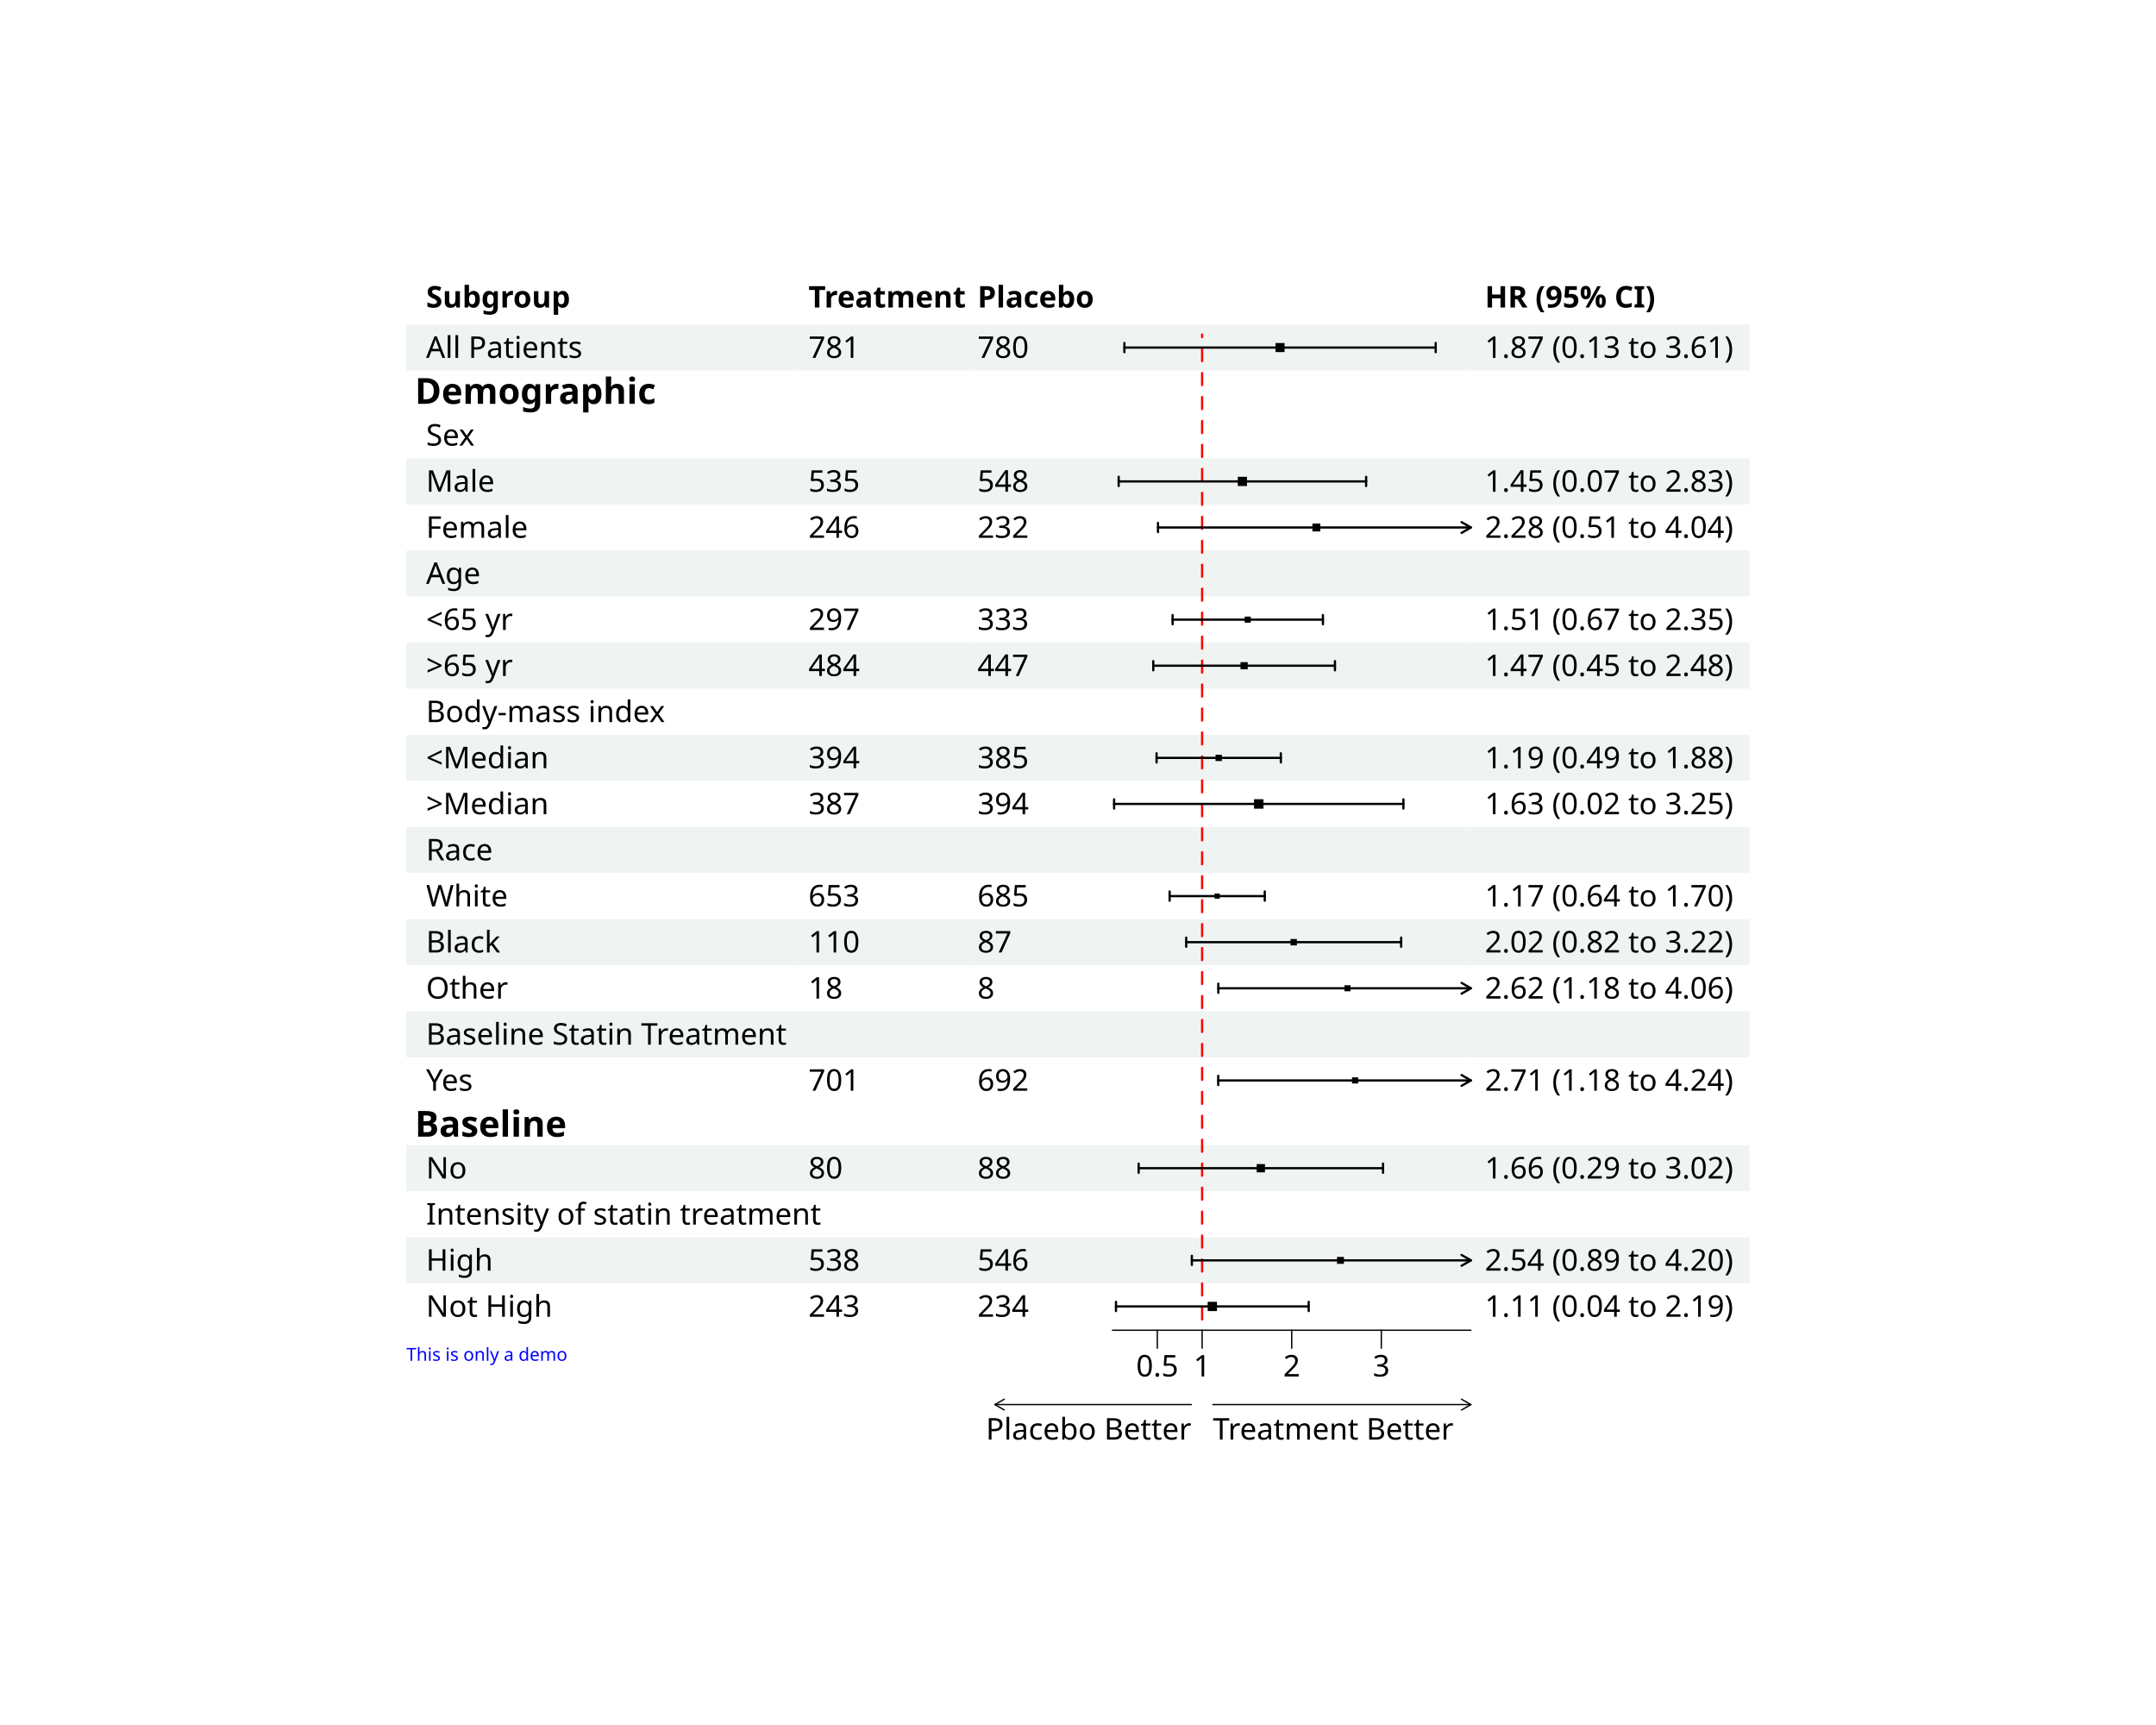
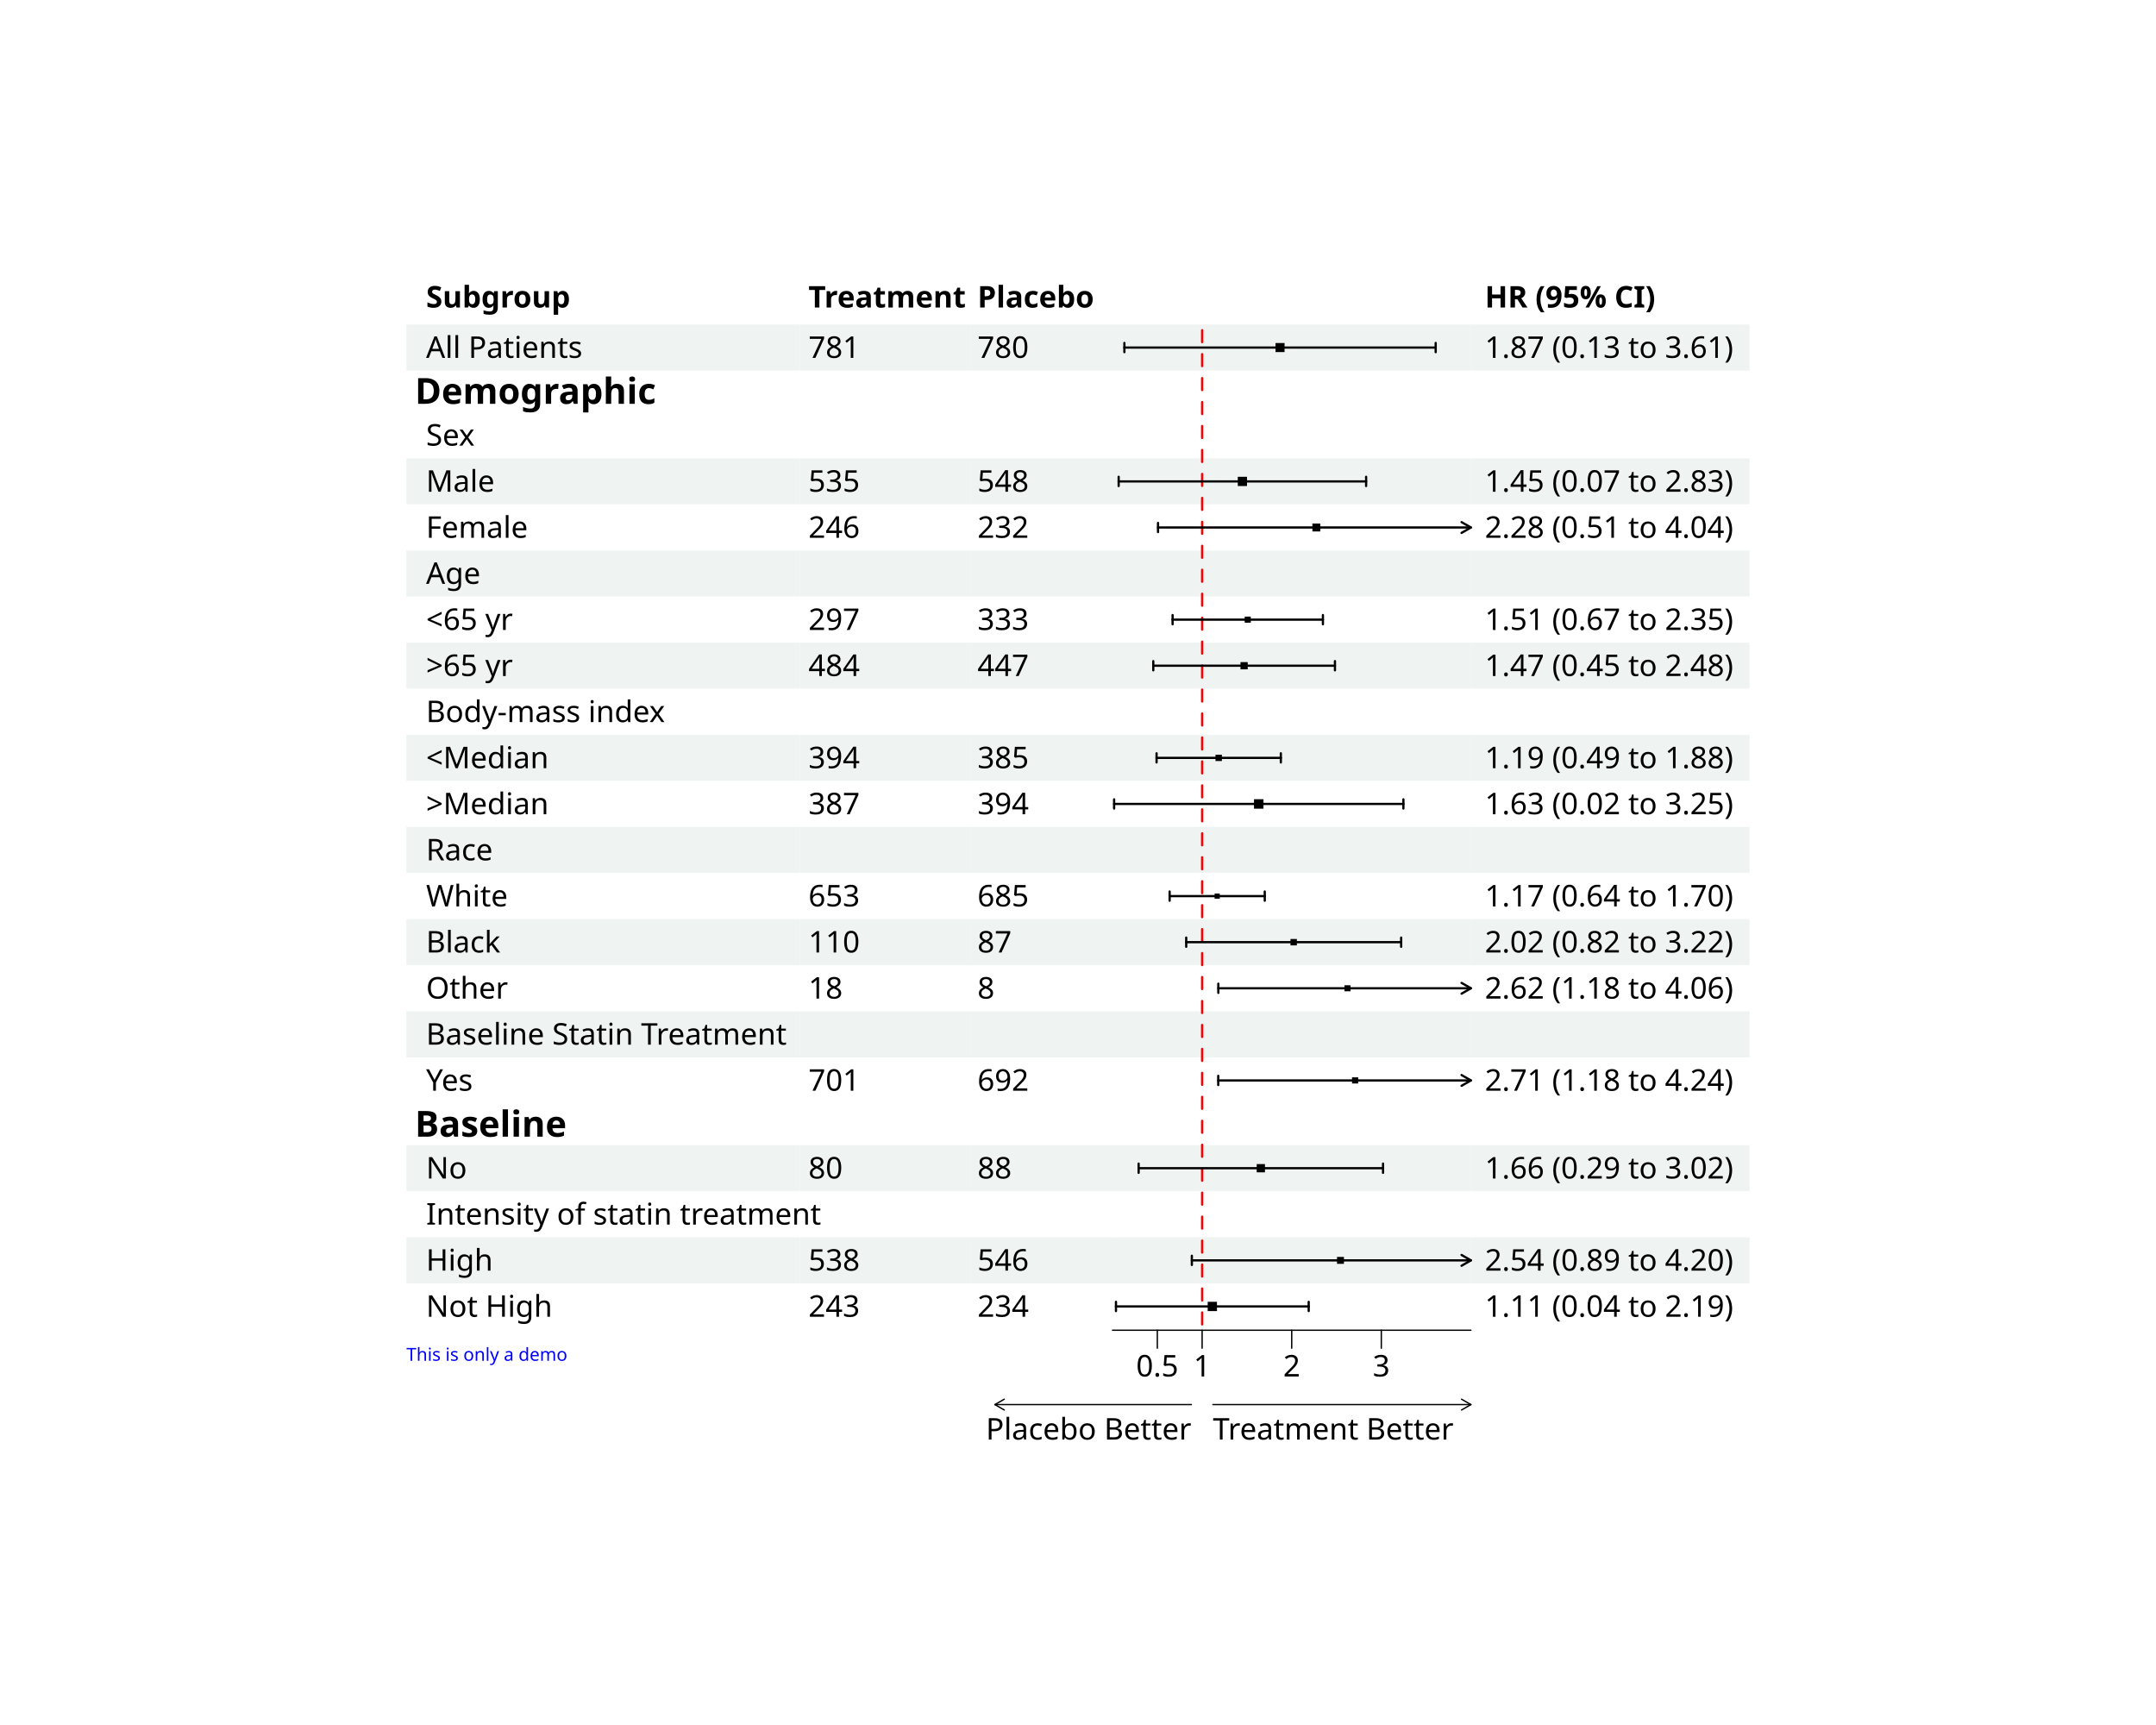
<svg xmlns="http://www.w3.org/2000/svg" class="svglite" data-engine-version="2.0" width="720.00pt" height="576.00pt" viewBox="0 0 720.00 576.00">
  <defs>
    <style type="text/css">
    .svglite line, .svglite polyline, .svglite polygon, .svglite path, .svglite rect, .svglite circle {
      fill: none;
      stroke: #000000;
      stroke-linecap: round;
      stroke-linejoin: round;
      stroke-miterlimit: 10.00;
    }
  </style>
  </defs>
  <rect width="100%" height="100%" style="stroke: none; fill: #FFFFFF;" />
  <defs>
    <clipPath id="cpMC4wMHw3MjAuMDB8MC4wMHw1NzYuMDA=">
      <rect x="0.00" y="0.00" width="720.00" height="576.00" />
    </clipPath>
  </defs>
  <g clip-path="url(#cpMC4wMHw3MjAuMDB8MC4wMHw1NzYuMDA=)">
    <rect x="135.72" y="90.14" width="131.41" height="18.22" style="stroke-width: 0.75; stroke: none; fill: #FFFFFF;" />
    <rect x="267.13" y="90.14" width="56.91" height="18.22" style="stroke-width: 0.75; stroke: none; fill: #FFFFFF;" />
    <rect x="324.05" y="90.14" width="47.48" height="18.22" style="stroke-width: 0.75; stroke: none; fill: #FFFFFF;" />
    <rect x="371.53" y="90.14" width="119.68" height="18.22" style="stroke-width: 0.75; stroke: none; fill: #FFFFFF;" />
    <rect x="491.21" y="90.14" width="93.06" height="18.22" style="stroke-width: 0.75; stroke: none; fill: #FFFFFF;" />
    <rect x="135.72" y="108.36" width="131.41" height="15.39" style="stroke-width: 0.75; stroke: none; fill: #EFF3F2;" />
    <rect x="135.72" y="137.67" width="131.41" height="15.39" style="stroke-width: 0.75; stroke: none; fill: #FFFFFF;" />
    <rect x="135.72" y="153.06" width="131.41" height="15.39" style="stroke-width: 0.75; stroke: none; fill: #EFF3F2;" />
    <rect x="135.72" y="168.44" width="131.41" height="15.39" style="stroke-width: 0.75; stroke: none; fill: #FFFFFF;" />
    <rect x="135.72" y="183.83" width="131.41" height="15.39" style="stroke-width: 0.75; stroke: none; fill: #EFF3F2;" />
    <rect x="135.72" y="199.21" width="131.41" height="15.39" style="stroke-width: 0.75; stroke: none; fill: #FFFFFF;" />
    <rect x="135.72" y="214.60" width="131.41" height="15.39" style="stroke-width: 0.75; stroke: none; fill: #EFF3F2;" />
    <rect x="135.72" y="229.99" width="131.41" height="15.39" style="stroke-width: 0.75; stroke: none; fill: #FFFFFF;" />
    <rect x="135.72" y="245.37" width="131.41" height="15.39" style="stroke-width: 0.75; stroke: none; fill: #EFF3F2;" />
    <rect x="135.72" y="260.76" width="131.41" height="15.39" style="stroke-width: 0.75; stroke: none; fill: #FFFFFF;" />
    <rect x="135.72" y="276.14" width="131.41" height="15.39" style="stroke-width: 0.75; stroke: none; fill: #EFF3F2;" />
    <rect x="135.72" y="291.53" width="131.41" height="15.39" style="stroke-width: 0.75; stroke: none; fill: #FFFFFF;" />
    <rect x="135.72" y="306.92" width="131.41" height="15.39" style="stroke-width: 0.75; stroke: none; fill: #EFF3F2;" />
    <rect x="135.72" y="322.30" width="131.41" height="15.39" style="stroke-width: 0.75; stroke: none; fill: #FFFFFF;" />
    <rect x="135.72" y="337.69" width="131.41" height="15.39" style="stroke-width: 0.75; stroke: none; fill: #EFF3F2;" />
    <rect x="135.72" y="353.07" width="131.41" height="15.39" style="stroke-width: 0.75; stroke: none; fill: #FFFFFF;" />
    <rect x="135.72" y="382.39" width="131.41" height="15.39" style="stroke-width: 0.75; stroke: none; fill: #EFF3F2;" />
    <rect x="135.72" y="397.77" width="131.41" height="15.39" style="stroke-width: 0.75; stroke: none; fill: #FFFFFF;" />
    <rect x="135.72" y="413.16" width="131.41" height="15.39" style="stroke-width: 0.75; stroke: none; fill: #EFF3F2;" />
    <rect x="135.72" y="428.55" width="131.41" height="15.39" style="stroke-width: 0.75; stroke: none; fill: #FFFFFF;" />
    <rect x="267.13" y="108.36" width="56.91" height="15.39" style="stroke-width: 0.75; stroke: none; fill: #EFF3F2;" />
    <rect x="267.13" y="137.67" width="56.91" height="15.39" style="stroke-width: 0.75; stroke: none; fill: #FFFFFF;" />
    <rect x="267.13" y="153.06" width="56.91" height="15.39" style="stroke-width: 0.75; stroke: none; fill: #EFF3F2;" />
    <rect x="267.13" y="168.44" width="56.91" height="15.39" style="stroke-width: 0.75; stroke: none; fill: #FFFFFF;" />
    <rect x="267.13" y="183.83" width="56.91" height="15.39" style="stroke-width: 0.75; stroke: none; fill: #EFF3F2;" />
    <rect x="267.13" y="199.21" width="56.91" height="15.39" style="stroke-width: 0.75; stroke: none; fill: #FFFFFF;" />
    <rect x="267.13" y="214.60" width="56.91" height="15.39" style="stroke-width: 0.75; stroke: none; fill: #EFF3F2;" />
    <rect x="267.13" y="229.99" width="56.91" height="15.39" style="stroke-width: 0.75; stroke: none; fill: #FFFFFF;" />
    <rect x="267.13" y="245.37" width="56.91" height="15.39" style="stroke-width: 0.75; stroke: none; fill: #EFF3F2;" />
    <rect x="267.13" y="260.76" width="56.91" height="15.39" style="stroke-width: 0.75; stroke: none; fill: #FFFFFF;" />
    <rect x="267.13" y="276.14" width="56.91" height="15.39" style="stroke-width: 0.75; stroke: none; fill: #EFF3F2;" />
    <rect x="267.13" y="291.53" width="56.91" height="15.39" style="stroke-width: 0.75; stroke: none; fill: #FFFFFF;" />
    <rect x="267.13" y="306.92" width="56.91" height="15.39" style="stroke-width: 0.75; stroke: none; fill: #EFF3F2;" />
    <rect x="267.13" y="322.30" width="56.91" height="15.39" style="stroke-width: 0.75; stroke: none; fill: #FFFFFF;" />
    <rect x="267.13" y="337.69" width="56.91" height="15.39" style="stroke-width: 0.75; stroke: none; fill: #EFF3F2;" />
    <rect x="267.13" y="353.07" width="56.91" height="15.39" style="stroke-width: 0.75; stroke: none; fill: #FFFFFF;" />
    <rect x="267.13" y="382.39" width="56.91" height="15.39" style="stroke-width: 0.75; stroke: none; fill: #EFF3F2;" />
    <rect x="267.13" y="397.77" width="56.91" height="15.39" style="stroke-width: 0.75; stroke: none; fill: #FFFFFF;" />
    <rect x="267.13" y="413.16" width="56.91" height="15.39" style="stroke-width: 0.75; stroke: none; fill: #EFF3F2;" />
    <rect x="267.13" y="428.55" width="56.91" height="15.39" style="stroke-width: 0.75; stroke: none; fill: #FFFFFF;" />
    <rect x="324.05" y="108.36" width="47.48" height="15.39" style="stroke-width: 0.75; stroke: none; fill: #EFF3F2;" />
    <rect x="324.05" y="137.67" width="47.48" height="15.39" style="stroke-width: 0.75; stroke: none; fill: #FFFFFF;" />
    <rect x="324.05" y="153.06" width="47.48" height="15.39" style="stroke-width: 0.75; stroke: none; fill: #EFF3F2;" />
    <rect x="324.05" y="168.44" width="47.48" height="15.39" style="stroke-width: 0.75; stroke: none; fill: #FFFFFF;" />
    <rect x="324.05" y="183.83" width="47.48" height="15.39" style="stroke-width: 0.75; stroke: none; fill: #EFF3F2;" />
    <rect x="324.05" y="199.21" width="47.48" height="15.39" style="stroke-width: 0.75; stroke: none; fill: #FFFFFF;" />
    <rect x="324.05" y="214.60" width="47.48" height="15.39" style="stroke-width: 0.75; stroke: none; fill: #EFF3F2;" />
    <rect x="324.05" y="229.99" width="47.48" height="15.39" style="stroke-width: 0.75; stroke: none; fill: #FFFFFF;" />
    <rect x="324.05" y="245.37" width="47.48" height="15.39" style="stroke-width: 0.75; stroke: none; fill: #EFF3F2;" />
    <rect x="324.05" y="260.76" width="47.48" height="15.39" style="stroke-width: 0.75; stroke: none; fill: #FFFFFF;" />
    <rect x="324.05" y="276.14" width="47.48" height="15.39" style="stroke-width: 0.75; stroke: none; fill: #EFF3F2;" />
    <rect x="324.05" y="291.53" width="47.48" height="15.39" style="stroke-width: 0.75; stroke: none; fill: #FFFFFF;" />
    <rect x="324.05" y="306.92" width="47.48" height="15.39" style="stroke-width: 0.75; stroke: none; fill: #EFF3F2;" />
    <rect x="324.05" y="322.30" width="47.48" height="15.39" style="stroke-width: 0.75; stroke: none; fill: #FFFFFF;" />
    <rect x="324.05" y="337.69" width="47.48" height="15.39" style="stroke-width: 0.75; stroke: none; fill: #EFF3F2;" />
    <rect x="324.05" y="353.07" width="47.48" height="15.39" style="stroke-width: 0.75; stroke: none; fill: #FFFFFF;" />
    <rect x="324.05" y="382.39" width="47.48" height="15.39" style="stroke-width: 0.75; stroke: none; fill: #EFF3F2;" />
    <rect x="324.05" y="397.77" width="47.48" height="15.39" style="stroke-width: 0.75; stroke: none; fill: #FFFFFF;" />
    <rect x="324.05" y="413.16" width="47.48" height="15.39" style="stroke-width: 0.75; stroke: none; fill: #EFF3F2;" />
    <rect x="324.05" y="428.55" width="47.48" height="15.39" style="stroke-width: 0.75; stroke: none; fill: #FFFFFF;" />
    <rect x="371.53" y="108.36" width="119.68" height="15.39" style="stroke-width: 0.75; stroke: none; fill: #EFF3F2;" />
    <rect x="371.53" y="137.67" width="119.68" height="15.39" style="stroke-width: 0.75; stroke: none; fill: #FFFFFF;" />
    <rect x="371.53" y="153.06" width="119.68" height="15.39" style="stroke-width: 0.75; stroke: none; fill: #EFF3F2;" />
    <rect x="371.53" y="168.44" width="119.68" height="15.39" style="stroke-width: 0.75; stroke: none; fill: #FFFFFF;" />
    <rect x="371.53" y="183.83" width="119.68" height="15.39" style="stroke-width: 0.75; stroke: none; fill: #EFF3F2;" />
    <rect x="371.53" y="199.21" width="119.68" height="15.39" style="stroke-width: 0.75; stroke: none; fill: #FFFFFF;" />
    <rect x="371.53" y="214.60" width="119.68" height="15.39" style="stroke-width: 0.75; stroke: none; fill: #EFF3F2;" />
    <rect x="371.53" y="229.99" width="119.68" height="15.39" style="stroke-width: 0.75; stroke: none; fill: #FFFFFF;" />
    <rect x="371.53" y="245.37" width="119.68" height="15.39" style="stroke-width: 0.75; stroke: none; fill: #EFF3F2;" />
    <rect x="371.53" y="260.76" width="119.68" height="15.39" style="stroke-width: 0.75; stroke: none; fill: #FFFFFF;" />
    <rect x="371.53" y="276.14" width="119.68" height="15.39" style="stroke-width: 0.75; stroke: none; fill: #EFF3F2;" />
    <rect x="371.53" y="291.53" width="119.68" height="15.39" style="stroke-width: 0.75; stroke: none; fill: #FFFFFF;" />
    <rect x="371.53" y="306.92" width="119.68" height="15.39" style="stroke-width: 0.75; stroke: none; fill: #EFF3F2;" />
    <rect x="371.53" y="322.30" width="119.68" height="15.39" style="stroke-width: 0.75; stroke: none; fill: #FFFFFF;" />
    <rect x="371.53" y="337.69" width="119.68" height="15.39" style="stroke-width: 0.75; stroke: none; fill: #EFF3F2;" />
    <rect x="371.53" y="353.07" width="119.68" height="15.39" style="stroke-width: 0.75; stroke: none; fill: #FFFFFF;" />
    <rect x="371.53" y="382.39" width="119.68" height="15.39" style="stroke-width: 0.75; stroke: none; fill: #EFF3F2;" />
    <rect x="371.53" y="397.77" width="119.68" height="15.39" style="stroke-width: 0.75; stroke: none; fill: #FFFFFF;" />
    <rect x="371.53" y="413.16" width="119.68" height="15.39" style="stroke-width: 0.75; stroke: none; fill: #EFF3F2;" />
    <rect x="371.53" y="428.55" width="119.68" height="15.39" style="stroke-width: 0.75; stroke: none; fill: #FFFFFF;" />
    <rect x="491.21" y="108.36" width="93.06" height="15.39" style="stroke-width: 0.75; stroke: none; fill: #EFF3F2;" />
    <rect x="491.21" y="137.67" width="93.06" height="15.39" style="stroke-width: 0.75; stroke: none; fill: #FFFFFF;" />
    <rect x="491.21" y="153.06" width="93.06" height="15.39" style="stroke-width: 0.75; stroke: none; fill: #EFF3F2;" />
    <rect x="491.21" y="168.44" width="93.06" height="15.39" style="stroke-width: 0.75; stroke: none; fill: #FFFFFF;" />
    <rect x="491.21" y="183.83" width="93.06" height="15.39" style="stroke-width: 0.75; stroke: none; fill: #EFF3F2;" />
    <rect x="491.21" y="199.21" width="93.06" height="15.39" style="stroke-width: 0.75; stroke: none; fill: #FFFFFF;" />
    <rect x="491.21" y="214.60" width="93.06" height="15.39" style="stroke-width: 0.75; stroke: none; fill: #EFF3F2;" />
    <rect x="491.21" y="229.99" width="93.06" height="15.39" style="stroke-width: 0.75; stroke: none; fill: #FFFFFF;" />
    <rect x="491.21" y="245.37" width="93.06" height="15.39" style="stroke-width: 0.75; stroke: none; fill: #EFF3F2;" />
    <rect x="491.21" y="260.76" width="93.06" height="15.39" style="stroke-width: 0.75; stroke: none; fill: #FFFFFF;" />
    <rect x="491.21" y="276.14" width="93.06" height="15.39" style="stroke-width: 0.75; stroke: none; fill: #EFF3F2;" />
    <rect x="491.21" y="291.53" width="93.06" height="15.39" style="stroke-width: 0.75; stroke: none; fill: #FFFFFF;" />
    <rect x="491.21" y="306.92" width="93.06" height="15.39" style="stroke-width: 0.75; stroke: none; fill: #EFF3F2;" />
    <rect x="491.21" y="322.30" width="93.06" height="15.39" style="stroke-width: 0.75; stroke: none; fill: #FFFFFF;" />
    <rect x="491.21" y="337.69" width="93.06" height="15.39" style="stroke-width: 0.75; stroke: none; fill: #EFF3F2;" />
    <rect x="491.21" y="353.07" width="93.06" height="15.39" style="stroke-width: 0.75; stroke: none; fill: #FFFFFF;" />
    <rect x="491.21" y="382.39" width="93.06" height="15.39" style="stroke-width: 0.75; stroke: none; fill: #EFF3F2;" />
    <rect x="491.21" y="397.77" width="93.06" height="15.39" style="stroke-width: 0.75; stroke: none; fill: #FFFFFF;" />
    <rect x="491.21" y="413.16" width="93.06" height="15.39" style="stroke-width: 0.75; stroke: none; fill: #EFF3F2;" />
    <rect x="491.21" y="428.55" width="93.06" height="15.39" style="stroke-width: 0.75; stroke: none; fill: #FFFFFF;" />
    <text x="142.29" y="102.69" style="font-size: 10.00px; font-weight: bold; font-family: sans;" textLength="43.37px" lengthAdjust="spacingAndGlyphs">Subgroup</text>
    <text x="142.29" y="119.49" style="font-size: 10.00px; font-family: sans;" textLength="58.36px" lengthAdjust="spacingAndGlyphs">   All Patients</text>
    <text x="269.98" y="102.69" style="font-size: 10.00px; font-weight: bold; font-family: sans;" textLength="45.58px" lengthAdjust="spacingAndGlyphs">Treatment</text>
    <text x="142.29" y="148.80" style="font-size: 10.00px; font-family: sans;" textLength="17.24px" lengthAdjust="spacingAndGlyphs">Sex</text>
    <text x="326.42" y="102.69" style="font-size: 10.00px; font-weight: bold; font-family: sans;" textLength="36.14px" lengthAdjust="spacingAndGlyphs">Placebo</text>
    <text x="142.29" y="164.19" style="font-size: 10.00px; font-family: sans;" textLength="35.57px" lengthAdjust="spacingAndGlyphs">     Male</text>
    <text x="377.52" y="102.69" style="font-size: 10.00px; font-weight: bold; font-family: sans;" textLength="2.78px" lengthAdjust="spacingAndGlyphs"> </text>
    <text x="142.29" y="179.58" style="font-size: 10.00px; font-family: sans;" textLength="47.24px" lengthAdjust="spacingAndGlyphs">     Female</text>
    <text x="495.87" y="102.69" style="font-size: 10.00px; font-weight: bold; font-family: sans;" textLength="56.68px" lengthAdjust="spacingAndGlyphs">HR (95% CI)</text>
    <text x="142.29" y="194.96" style="font-size: 10.00px; font-family: sans;" textLength="17.80px" lengthAdjust="spacingAndGlyphs">Age</text>
    <text x="142.29" y="210.35" style="font-size: 10.00px; font-family: sans;" textLength="41.97px" lengthAdjust="spacingAndGlyphs">     &lt;65 yr</text>
    <text x="142.29" y="225.73" style="font-size: 10.00px; font-family: sans;" textLength="41.97px" lengthAdjust="spacingAndGlyphs">     &gt;65 yr</text>
    <text x="142.29" y="241.12" style="font-size: 10.00px; font-family: sans;" textLength="76.72px" lengthAdjust="spacingAndGlyphs">Body-mass index</text>
    <text x="142.29" y="256.51" style="font-size: 10.00px; font-family: sans;" textLength="52.54px" lengthAdjust="spacingAndGlyphs">     &lt;Median</text>
    <text x="142.29" y="271.89" style="font-size: 10.00px; font-family: sans;" textLength="52.54px" lengthAdjust="spacingAndGlyphs">     &gt;Median</text>
    <text x="142.29" y="287.28" style="font-size: 10.00px; font-family: sans;" textLength="23.35px" lengthAdjust="spacingAndGlyphs">Race</text>
    <text x="142.29" y="302.66" style="font-size: 10.00px; font-family: sans;" textLength="39.45px" lengthAdjust="spacingAndGlyphs">     White</text>
    <text x="142.29" y="318.05" style="font-size: 10.00px; font-family: sans;" textLength="38.35px" lengthAdjust="spacingAndGlyphs">     Black</text>
    <text x="142.29" y="333.44" style="font-size: 10.00px; font-family: sans;" textLength="38.90px" lengthAdjust="spacingAndGlyphs">     Other</text>
    <text x="142.29" y="348.82" style="font-size: 10.00px; font-family: sans;" textLength="115.07px" lengthAdjust="spacingAndGlyphs">Baseline Statin Treatment</text>
    <text x="142.29" y="364.21" style="font-size: 10.00px; font-family: sans;" textLength="31.13px" lengthAdjust="spacingAndGlyphs">     Yes</text>
    <text x="142.29" y="393.52" style="font-size: 10.00px; font-family: sans;" textLength="26.68px" lengthAdjust="spacingAndGlyphs">     No</text>
    <text x="142.29" y="408.91" style="font-size: 10.00px; font-family: sans;" textLength="120.07px" lengthAdjust="spacingAndGlyphs">Intensity of statin treatment</text>
    <text x="142.29" y="424.29" style="font-size: 10.00px; font-family: sans;" textLength="34.46px" lengthAdjust="spacingAndGlyphs">     High</text>
    <text x="142.29" y="439.68" style="font-size: 10.00px; font-family: sans;" textLength="52.80px" lengthAdjust="spacingAndGlyphs">     Not High</text>
    <text x="269.98" y="119.49" style="font-size: 10.00px; font-family: sans;" textLength="16.69px" lengthAdjust="spacingAndGlyphs">781</text>
    <text x="269.98" y="164.19" style="font-size: 10.00px; font-family: sans;" textLength="16.69px" lengthAdjust="spacingAndGlyphs">535</text>
    <text x="269.98" y="179.58" style="font-size: 10.00px; font-family: sans;" textLength="16.69px" lengthAdjust="spacingAndGlyphs">246</text>
    <text x="269.98" y="210.35" style="font-size: 10.00px; font-family: sans;" textLength="16.69px" lengthAdjust="spacingAndGlyphs">297</text>
    <text x="269.98" y="225.73" style="font-size: 10.00px; font-family: sans;" textLength="16.69px" lengthAdjust="spacingAndGlyphs">484</text>
    <text x="269.98" y="256.51" style="font-size: 10.00px; font-family: sans;" textLength="16.69px" lengthAdjust="spacingAndGlyphs">394</text>
    <text x="269.98" y="271.89" style="font-size: 10.00px; font-family: sans;" textLength="16.69px" lengthAdjust="spacingAndGlyphs">387</text>
    <text x="269.98" y="302.66" style="font-size: 10.00px; font-family: sans;" textLength="16.69px" lengthAdjust="spacingAndGlyphs">653</text>
    <text x="269.98" y="318.05" style="font-size: 10.00px; font-family: sans;" textLength="16.69px" lengthAdjust="spacingAndGlyphs">110</text>
    <text x="269.98" y="333.44" style="font-size: 10.00px; font-family: sans;" textLength="11.12px" lengthAdjust="spacingAndGlyphs">18</text>
    <text x="269.98" y="364.21" style="font-size: 10.00px; font-family: sans;" textLength="16.69px" lengthAdjust="spacingAndGlyphs">701</text>
    <text x="269.98" y="393.52" style="font-size: 10.00px; font-family: sans;" textLength="11.12px" lengthAdjust="spacingAndGlyphs">80</text>
    <text x="269.98" y="424.29" style="font-size: 10.00px; font-family: sans;" textLength="16.69px" lengthAdjust="spacingAndGlyphs">538</text>
    <text x="269.98" y="439.68" style="font-size: 10.00px; font-family: sans;" textLength="16.69px" lengthAdjust="spacingAndGlyphs">243</text>
    <text x="326.42" y="119.49" style="font-size: 10.00px; font-family: sans;" textLength="16.69px" lengthAdjust="spacingAndGlyphs">780</text>
    <text x="326.42" y="164.19" style="font-size: 10.00px; font-family: sans;" textLength="16.69px" lengthAdjust="spacingAndGlyphs">548</text>
    <text x="326.42" y="179.58" style="font-size: 10.00px; font-family: sans;" textLength="16.69px" lengthAdjust="spacingAndGlyphs">232</text>
    <text x="326.42" y="210.35" style="font-size: 10.00px; font-family: sans;" textLength="16.69px" lengthAdjust="spacingAndGlyphs">333</text>
    <text x="326.42" y="225.73" style="font-size: 10.00px; font-family: sans;" textLength="16.69px" lengthAdjust="spacingAndGlyphs">447</text>
    <text x="326.42" y="256.51" style="font-size: 10.00px; font-family: sans;" textLength="16.69px" lengthAdjust="spacingAndGlyphs">385</text>
    <text x="326.42" y="271.89" style="font-size: 10.00px; font-family: sans;" textLength="16.69px" lengthAdjust="spacingAndGlyphs">394</text>
    <text x="326.42" y="302.66" style="font-size: 10.00px; font-family: sans;" textLength="16.69px" lengthAdjust="spacingAndGlyphs">685</text>
    <text x="326.42" y="318.05" style="font-size: 10.00px; font-family: sans;" textLength="11.12px" lengthAdjust="spacingAndGlyphs">87</text>
    <text x="326.42" y="333.44" style="font-size: 10.00px; font-family: sans;" textLength="5.56px" lengthAdjust="spacingAndGlyphs">8</text>
    <text x="326.42" y="364.21" style="font-size: 10.00px; font-family: sans;" textLength="16.69px" lengthAdjust="spacingAndGlyphs">692</text>
    <text x="326.42" y="393.52" style="font-size: 10.00px; font-family: sans;" textLength="11.12px" lengthAdjust="spacingAndGlyphs">88</text>
    <text x="326.42" y="424.29" style="font-size: 10.00px; font-family: sans;" textLength="16.69px" lengthAdjust="spacingAndGlyphs">546</text>
    <text x="326.42" y="439.68" style="font-size: 10.00px; font-family: sans;" textLength="16.69px" lengthAdjust="spacingAndGlyphs">234</text>
    <text x="377.52" y="119.49" style="font-size: 10.00px; font-family: sans;" textLength="108.34px" lengthAdjust="spacingAndGlyphs">                                       </text>
    <text x="377.52" y="148.80" style="font-size: 10.00px; font-family: sans;" textLength="108.34px" lengthAdjust="spacingAndGlyphs">                                       </text>
    <text x="377.52" y="164.19" style="font-size: 10.00px; font-family: sans;" textLength="108.34px" lengthAdjust="spacingAndGlyphs">                                       </text>
    <text x="377.52" y="179.58" style="font-size: 10.00px; font-family: sans;" textLength="108.34px" lengthAdjust="spacingAndGlyphs">                                       </text>
    <text x="377.52" y="194.96" style="font-size: 10.00px; font-family: sans;" textLength="108.34px" lengthAdjust="spacingAndGlyphs">                                       </text>
    <text x="377.52" y="210.35" style="font-size: 10.00px; font-family: sans;" textLength="108.34px" lengthAdjust="spacingAndGlyphs">                                       </text>
    <text x="377.52" y="225.73" style="font-size: 10.00px; font-family: sans;" textLength="108.34px" lengthAdjust="spacingAndGlyphs">                                       </text>
    <text x="377.52" y="241.12" style="font-size: 10.00px; font-family: sans;" textLength="108.34px" lengthAdjust="spacingAndGlyphs">                                       </text>
    <text x="377.52" y="256.51" style="font-size: 10.00px; font-family: sans;" textLength="108.34px" lengthAdjust="spacingAndGlyphs">                                       </text>
    <text x="377.52" y="271.89" style="font-size: 10.00px; font-family: sans;" textLength="108.34px" lengthAdjust="spacingAndGlyphs">                                       </text>
    <text x="377.52" y="287.28" style="font-size: 10.00px; font-family: sans;" textLength="108.34px" lengthAdjust="spacingAndGlyphs">                                       </text>
    <text x="377.52" y="302.66" style="font-size: 10.00px; font-family: sans;" textLength="108.34px" lengthAdjust="spacingAndGlyphs">                                       </text>
    <text x="377.52" y="318.05" style="font-size: 10.00px; font-family: sans;" textLength="108.34px" lengthAdjust="spacingAndGlyphs">                                       </text>
    <text x="377.52" y="333.44" style="font-size: 10.00px; font-family: sans;" textLength="108.34px" lengthAdjust="spacingAndGlyphs">                                       </text>
    <text x="377.52" y="348.82" style="font-size: 10.00px; font-family: sans;" textLength="108.34px" lengthAdjust="spacingAndGlyphs">                                       </text>
    <text x="377.52" y="364.21" style="font-size: 10.00px; font-family: sans;" textLength="108.34px" lengthAdjust="spacingAndGlyphs">                                       </text>
    <text x="377.52" y="393.52" style="font-size: 10.00px; font-family: sans;" textLength="108.34px" lengthAdjust="spacingAndGlyphs">                                       </text>
    <text x="377.52" y="408.91" style="font-size: 10.00px; font-family: sans;" textLength="108.34px" lengthAdjust="spacingAndGlyphs">                                       </text>
    <text x="377.52" y="424.29" style="font-size: 10.00px; font-family: sans;" textLength="108.34px" lengthAdjust="spacingAndGlyphs">                                       </text>
    <text x="377.52" y="439.68" style="font-size: 10.00px; font-family: sans;" textLength="108.34px" lengthAdjust="spacingAndGlyphs">                                       </text>
    <text x="495.87" y="119.49" style="font-size: 10.00px; font-family: sans;" textLength="81.73px" lengthAdjust="spacingAndGlyphs">1.87 (0.13 to 3.61)</text>
    <text x="495.87" y="164.19" style="font-size: 10.00px; font-family: sans;" textLength="81.73px" lengthAdjust="spacingAndGlyphs">1.45 (0.07 to 2.83)</text>
    <text x="495.87" y="179.58" style="font-size: 10.00px; font-family: sans;" textLength="81.73px" lengthAdjust="spacingAndGlyphs">2.28 (0.51 to 4.04)</text>
    <text x="495.87" y="210.35" style="font-size: 10.00px; font-family: sans;" textLength="81.73px" lengthAdjust="spacingAndGlyphs">1.51 (0.67 to 2.35)</text>
    <text x="495.87" y="225.73" style="font-size: 10.00px; font-family: sans;" textLength="81.73px" lengthAdjust="spacingAndGlyphs">1.47 (0.45 to 2.48)</text>
    <text x="495.87" y="256.51" style="font-size: 10.00px; font-family: sans;" textLength="81.73px" lengthAdjust="spacingAndGlyphs">1.19 (0.49 to 1.88)</text>
    <text x="495.87" y="271.89" style="font-size: 10.00px; font-family: sans;" textLength="81.73px" lengthAdjust="spacingAndGlyphs">1.63 (0.02 to 3.25)</text>
    <text x="495.87" y="302.66" style="font-size: 10.00px; font-family: sans;" textLength="81.73px" lengthAdjust="spacingAndGlyphs">1.17 (0.64 to 1.70)</text>
    <text x="495.87" y="318.05" style="font-size: 10.00px; font-family: sans;" textLength="81.73px" lengthAdjust="spacingAndGlyphs">2.02 (0.82 to 3.22)</text>
    <text x="495.87" y="333.44" style="font-size: 10.00px; font-family: sans;" textLength="81.73px" lengthAdjust="spacingAndGlyphs">2.62 (1.18 to 4.06)</text>
    <text x="495.87" y="364.21" style="font-size: 10.00px; font-family: sans;" textLength="81.73px" lengthAdjust="spacingAndGlyphs">2.71 (1.18 to 4.24)</text>
    <text x="495.87" y="393.52" style="font-size: 10.00px; font-family: sans;" textLength="81.73px" lengthAdjust="spacingAndGlyphs">1.66 (0.29 to 3.02)</text>
    <text x="495.87" y="424.29" style="font-size: 10.00px; font-family: sans;" textLength="81.73px" lengthAdjust="spacingAndGlyphs">2.54 (0.89 to 4.20)</text>
    <text x="495.87" y="439.68" style="font-size: 10.00px; font-family: sans;" textLength="81.73px" lengthAdjust="spacingAndGlyphs">1.11 (0.04 to 2.19)</text>
-     <line x1="401.45" y1="440.58" x2="401.45" y2="111.71" style="stroke-width: 0.75; stroke: #FF0000; stroke-dasharray: 4.00,4.00;" />
+     <line x1="401.45" y1="442.25" x2="401.45" y2="110.04" style="stroke-width: 0.75; stroke: #FF0000; stroke-dasharray: 4.00,4.00;" />
    <polyline points="375.49,116.05 479.45,116.05 " style="stroke-width: 0.75;" />
    <line x1="375.49" y1="117.59" x2="375.49" y2="114.51" style="stroke-width: 0.75;" />
    <line x1="479.45" y1="117.59" x2="479.45" y2="114.51" style="stroke-width: 0.75;" />
    <polygon points="425.96,117.56 428.98,117.56 428.98,114.54 425.96,114.54 " style="stroke-width: 0.75; stroke: none; fill: #000000;" />
    <polyline points="373.58,160.75 456.22,160.75 " style="stroke-width: 0.75;" />
    <line x1="373.58" y1="162.29" x2="373.58" y2="159.21" style="stroke-width: 0.75;" />
    <line x1="456.22" y1="162.29" x2="456.22" y2="159.21" style="stroke-width: 0.75;" />
    <polygon points="413.36,162.29 416.44,162.29 416.44,159.21 413.36,159.21 " style="stroke-width: 0.75; stroke: none; fill: #000000;" />
    <polyline points="386.72,176.14 491.21,176.14 " style="stroke-width: 0.75;" />
    <polyline points="488.09,177.94 491.21,176.14 488.09,174.34 " style="stroke-width: 0.75;" />
    <line x1="386.72" y1="177.67" x2="386.72" y2="174.60" style="stroke-width: 0.75;" />
    <polygon points="438.28,177.46 440.92,177.46 440.92,174.82 438.28,174.82 " style="stroke-width: 0.75; stroke: none; fill: #000000;" />
    <polyline points="391.59,206.91 441.79,206.91 " style="stroke-width: 0.75;" />
    <line x1="391.59" y1="208.45" x2="391.59" y2="205.37" style="stroke-width: 0.75;" />
    <line x1="441.79" y1="208.45" x2="441.79" y2="205.37" style="stroke-width: 0.75;" />
    <polygon points="415.67,207.92 417.70,207.92 417.70,205.89 415.67,205.89 " style="stroke-width: 0.75; stroke: none; fill: #000000;" />
    <polyline points="385.14,222.29 445.81,222.29 " style="stroke-width: 0.75;" />
    <line x1="385.14" y1="223.83" x2="385.14" y2="220.75" style="stroke-width: 0.75;" />
    <line x1="445.81" y1="223.83" x2="445.81" y2="220.75" style="stroke-width: 0.75;" />
    <polygon points="414.27,223.50 416.68,223.50 416.68,221.09 414.27,221.09 " style="stroke-width: 0.75; stroke: none; fill: #000000;" />
    <polyline points="386.24,253.07 427.74,253.07 " style="stroke-width: 0.75;" />
    <line x1="386.24" y1="254.60" x2="386.24" y2="251.53" style="stroke-width: 0.75;" />
    <line x1="427.74" y1="254.60" x2="427.74" y2="251.53" style="stroke-width: 0.75;" />
    <polygon points="405.93,254.12 408.05,254.12 408.05,252.01 405.93,252.01 " style="stroke-width: 0.75; stroke: none; fill: #000000;" />
    <polyline points="372.06,268.45 468.67,268.45 " style="stroke-width: 0.75;" />
    <line x1="372.06" y1="269.99" x2="372.06" y2="266.91" style="stroke-width: 0.75;" />
    <line x1="468.67" y1="269.99" x2="468.67" y2="266.91" style="stroke-width: 0.75;" />
    <polygon points="418.78,270.03 421.94,270.03 421.94,266.87 418.78,266.87 " style="stroke-width: 0.75; stroke: none; fill: #000000;" />
    <polyline points="390.60,299.22 422.37,299.22 " style="stroke-width: 0.75;" />
    <line x1="390.60" y1="300.76" x2="390.60" y2="297.68" style="stroke-width: 0.75;" />
    <line x1="422.37" y1="300.76" x2="422.37" y2="297.68" style="stroke-width: 0.75;" />
    <polygon points="405.62,300.08 407.34,300.08 407.34,298.36 405.62,298.36 " style="stroke-width: 0.75; stroke: none; fill: #000000;" />
    <polyline points="396.14,314.61 467.92,314.61 " style="stroke-width: 0.75;" />
    <line x1="396.14" y1="316.15" x2="396.14" y2="313.07" style="stroke-width: 0.75;" />
    <line x1="467.92" y1="316.15" x2="467.92" y2="313.07" style="stroke-width: 0.75;" />
    <polygon points="430.96,315.68 433.10,315.68 433.10,313.54 430.96,313.54 " style="stroke-width: 0.75; stroke: none; fill: #000000;" />
    <polyline points="406.86,330.00 491.21,330.00 " style="stroke-width: 0.75;" />
    <polyline points="488.09,331.80 491.21,330.00 488.09,328.20 " style="stroke-width: 0.75;" />
    <line x1="406.86" y1="331.53" x2="406.86" y2="328.46" style="stroke-width: 0.75;" />
    <polygon points="448.99,331.00 451.00,331.00 451.00,328.99 448.99,328.99 " style="stroke-width: 0.75; stroke: none; fill: #000000;" />
    <polyline points="406.83,360.77 491.21,360.77 " style="stroke-width: 0.75;" />
    <polyline points="488.09,362.57 491.21,360.77 488.09,358.97 " style="stroke-width: 0.75;" />
    <line x1="406.83" y1="362.31" x2="406.83" y2="359.23" style="stroke-width: 0.75;" />
    <polygon points="451.51,361.79 453.57,361.79 453.57,359.74 451.51,359.74 " style="stroke-width: 0.75; stroke: none; fill: #000000;" />
    <polyline points="380.25,390.08 461.87,390.08 " style="stroke-width: 0.75;" />
    <line x1="380.25" y1="391.62" x2="380.25" y2="388.54" style="stroke-width: 0.75;" />
    <line x1="461.87" y1="391.62" x2="461.87" y2="388.54" style="stroke-width: 0.75;" />
    <polygon points="419.68,391.46 422.44,391.46 422.44,388.70 419.68,388.70 " style="stroke-width: 0.75; stroke: none; fill: #000000;" />
    <polyline points="398.02,420.85 491.21,420.85 " style="stroke-width: 0.75;" />
    <polyline points="488.09,422.65 491.21,420.85 488.09,419.05 " style="stroke-width: 0.75;" />
    <line x1="398.02" y1="422.39" x2="398.02" y2="419.31" style="stroke-width: 0.75;" />
    <polygon points="446.50,422.01 448.81,422.01 448.81,419.70 446.50,419.70 " style="stroke-width: 0.75; stroke: none; fill: #000000;" />
    <polyline points="372.68,436.24 437.04,436.24 " style="stroke-width: 0.75;" />
    <line x1="372.68" y1="437.78" x2="372.68" y2="434.70" style="stroke-width: 0.75;" />
    <line x1="437.04" y1="437.78" x2="437.04" y2="434.70" style="stroke-width: 0.75;" />
    <polygon points="403.31,437.79 406.41,437.79 406.41,434.69 403.31,434.69 " style="stroke-width: 0.75; stroke: none; fill: #000000;" />
    <text x="135.72" y="454.38" style="font-size: 6.00px; fill: #0000FF; font-family: sans;" textLength="51.70px" lengthAdjust="spacingAndGlyphs">This is only a demo</text>
    <polyline points="371.53,444.18 491.21,444.18 " style="stroke-width: 0.45;" />
    <line x1="386.49" y1="444.18" x2="386.49" y2="450.18" style="stroke-width: 0.45;" />
    <line x1="401.45" y1="444.18" x2="401.45" y2="450.18" style="stroke-width: 0.45;" />
    <line x1="431.37" y1="444.18" x2="431.37" y2="450.18" style="stroke-width: 0.45;" />
    <line x1="461.29" y1="444.18" x2="461.29" y2="450.18" style="stroke-width: 0.45;" />
    <text x="386.49" y="459.62" text-anchor="middle" style="font-size: 10.00px; font-family: sans;" textLength="13.90px" lengthAdjust="spacingAndGlyphs">0.5</text>
    <text x="401.45" y="459.62" text-anchor="middle" style="font-size: 10.00px; font-family: sans;" textLength="5.56px" lengthAdjust="spacingAndGlyphs">1</text>
    <text x="431.37" y="459.62" text-anchor="middle" style="font-size: 10.00px; font-family: sans;" textLength="5.56px" lengthAdjust="spacingAndGlyphs">2</text>
    <text x="461.29" y="459.62" text-anchor="middle" style="font-size: 10.00px; font-family: sans;" textLength="5.56px" lengthAdjust="spacingAndGlyphs">3</text>
    <text x="397.85" y="480.69" text-anchor="end" style="font-size: 10.00px; font-family: sans;" textLength="65.60px" lengthAdjust="spacingAndGlyphs">Placebo Better</text>
    <line x1="332.25" y1="469.01" x2="397.85" y2="469.01" style="stroke-width: 0.45;" />
    <polyline points="335.37,467.21 332.25,469.01 335.37,470.81 " style="stroke-width: 0.45;" />
    <text x="405.05" y="480.69" style="font-size: 10.00px; font-family: sans;" textLength="75.04px" lengthAdjust="spacingAndGlyphs">Treatment Better</text>
    <line x1="491.21" y1="469.01" x2="405.05" y2="469.01" style="stroke-width: 0.45;" />
    <polyline points="488.09,470.81 491.21,469.01 488.09,467.21 " style="stroke-width: 0.45;" />
    <text x="138.56" y="134.84" style="font-size: 12.00px; font-weight: bold; font-family: sans;" textLength="71.38px" lengthAdjust="spacingAndGlyphs">Demographic</text>
    <text x="138.56" y="379.55" style="font-size: 12.00px; font-weight: bold; font-family: sans;" textLength="46.04px" lengthAdjust="spacingAndGlyphs">Baseline</text>
  </g>
</svg>
